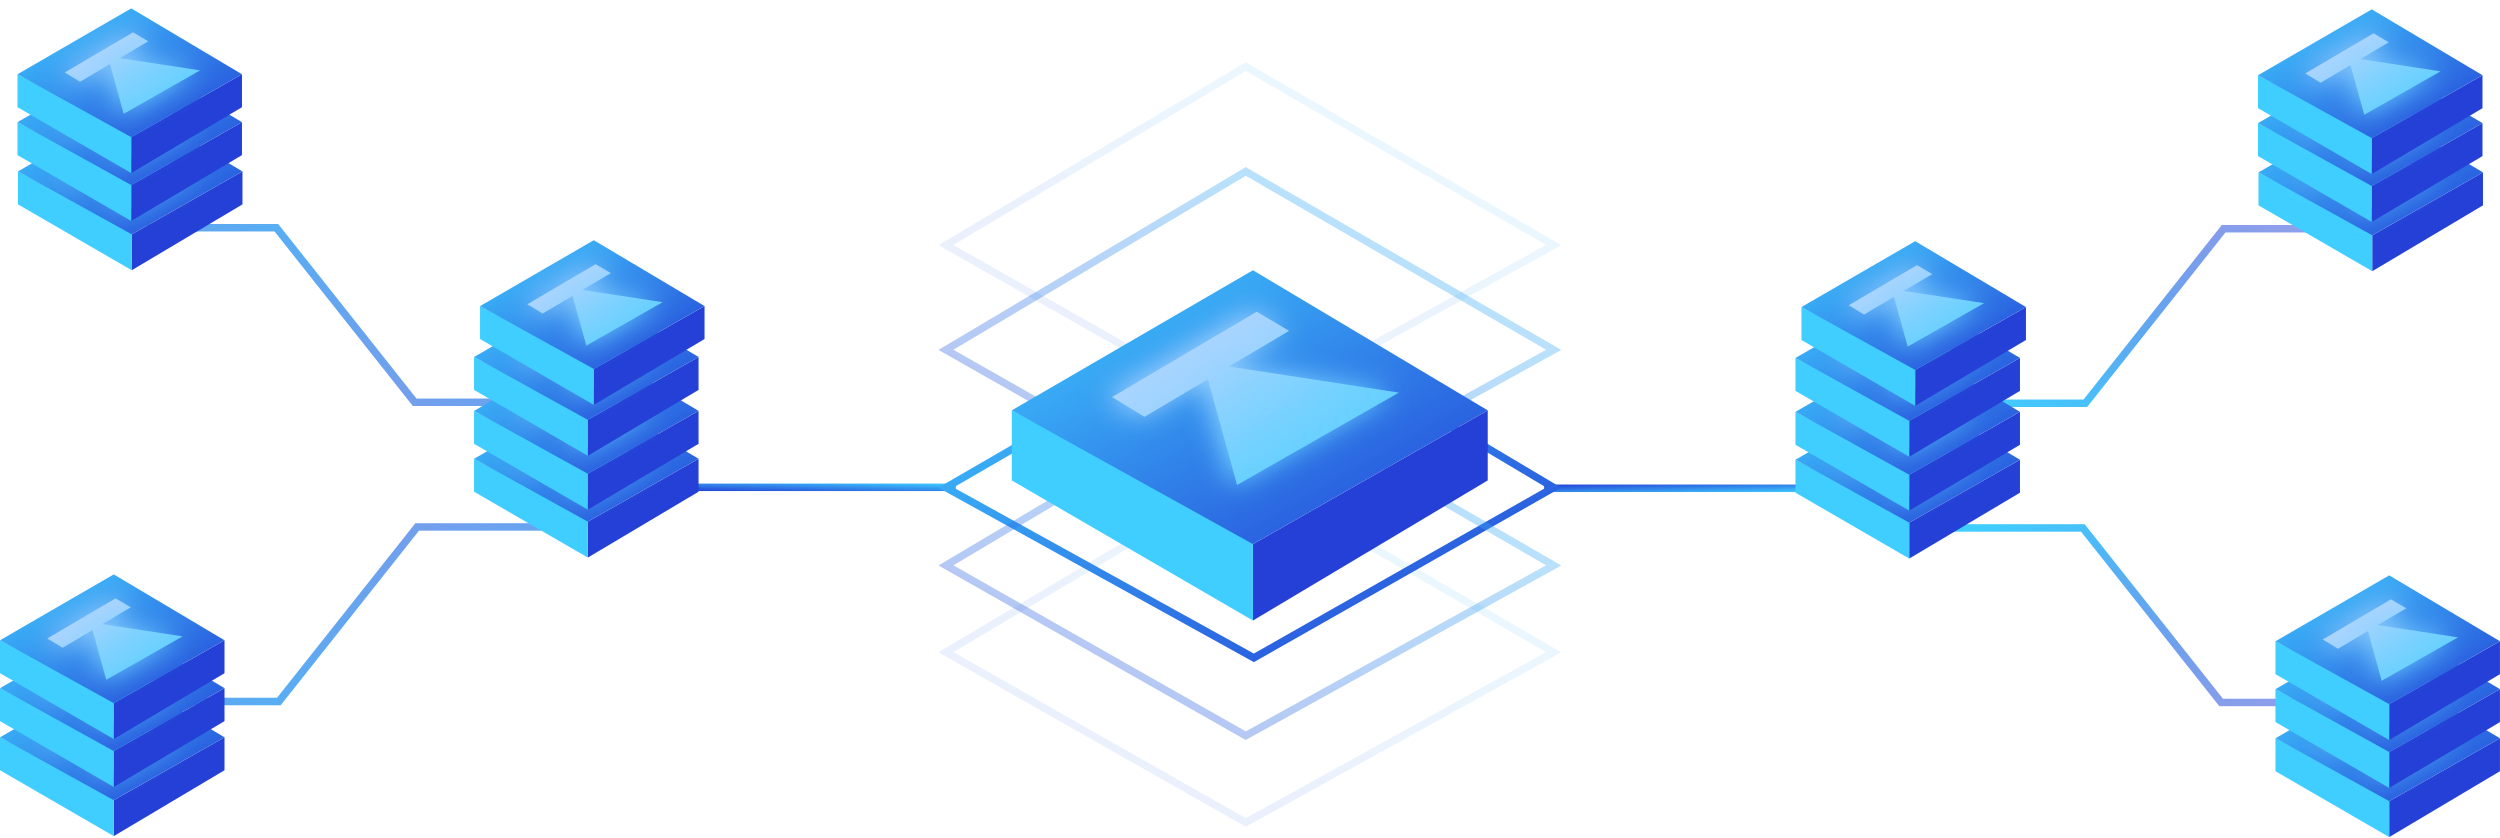
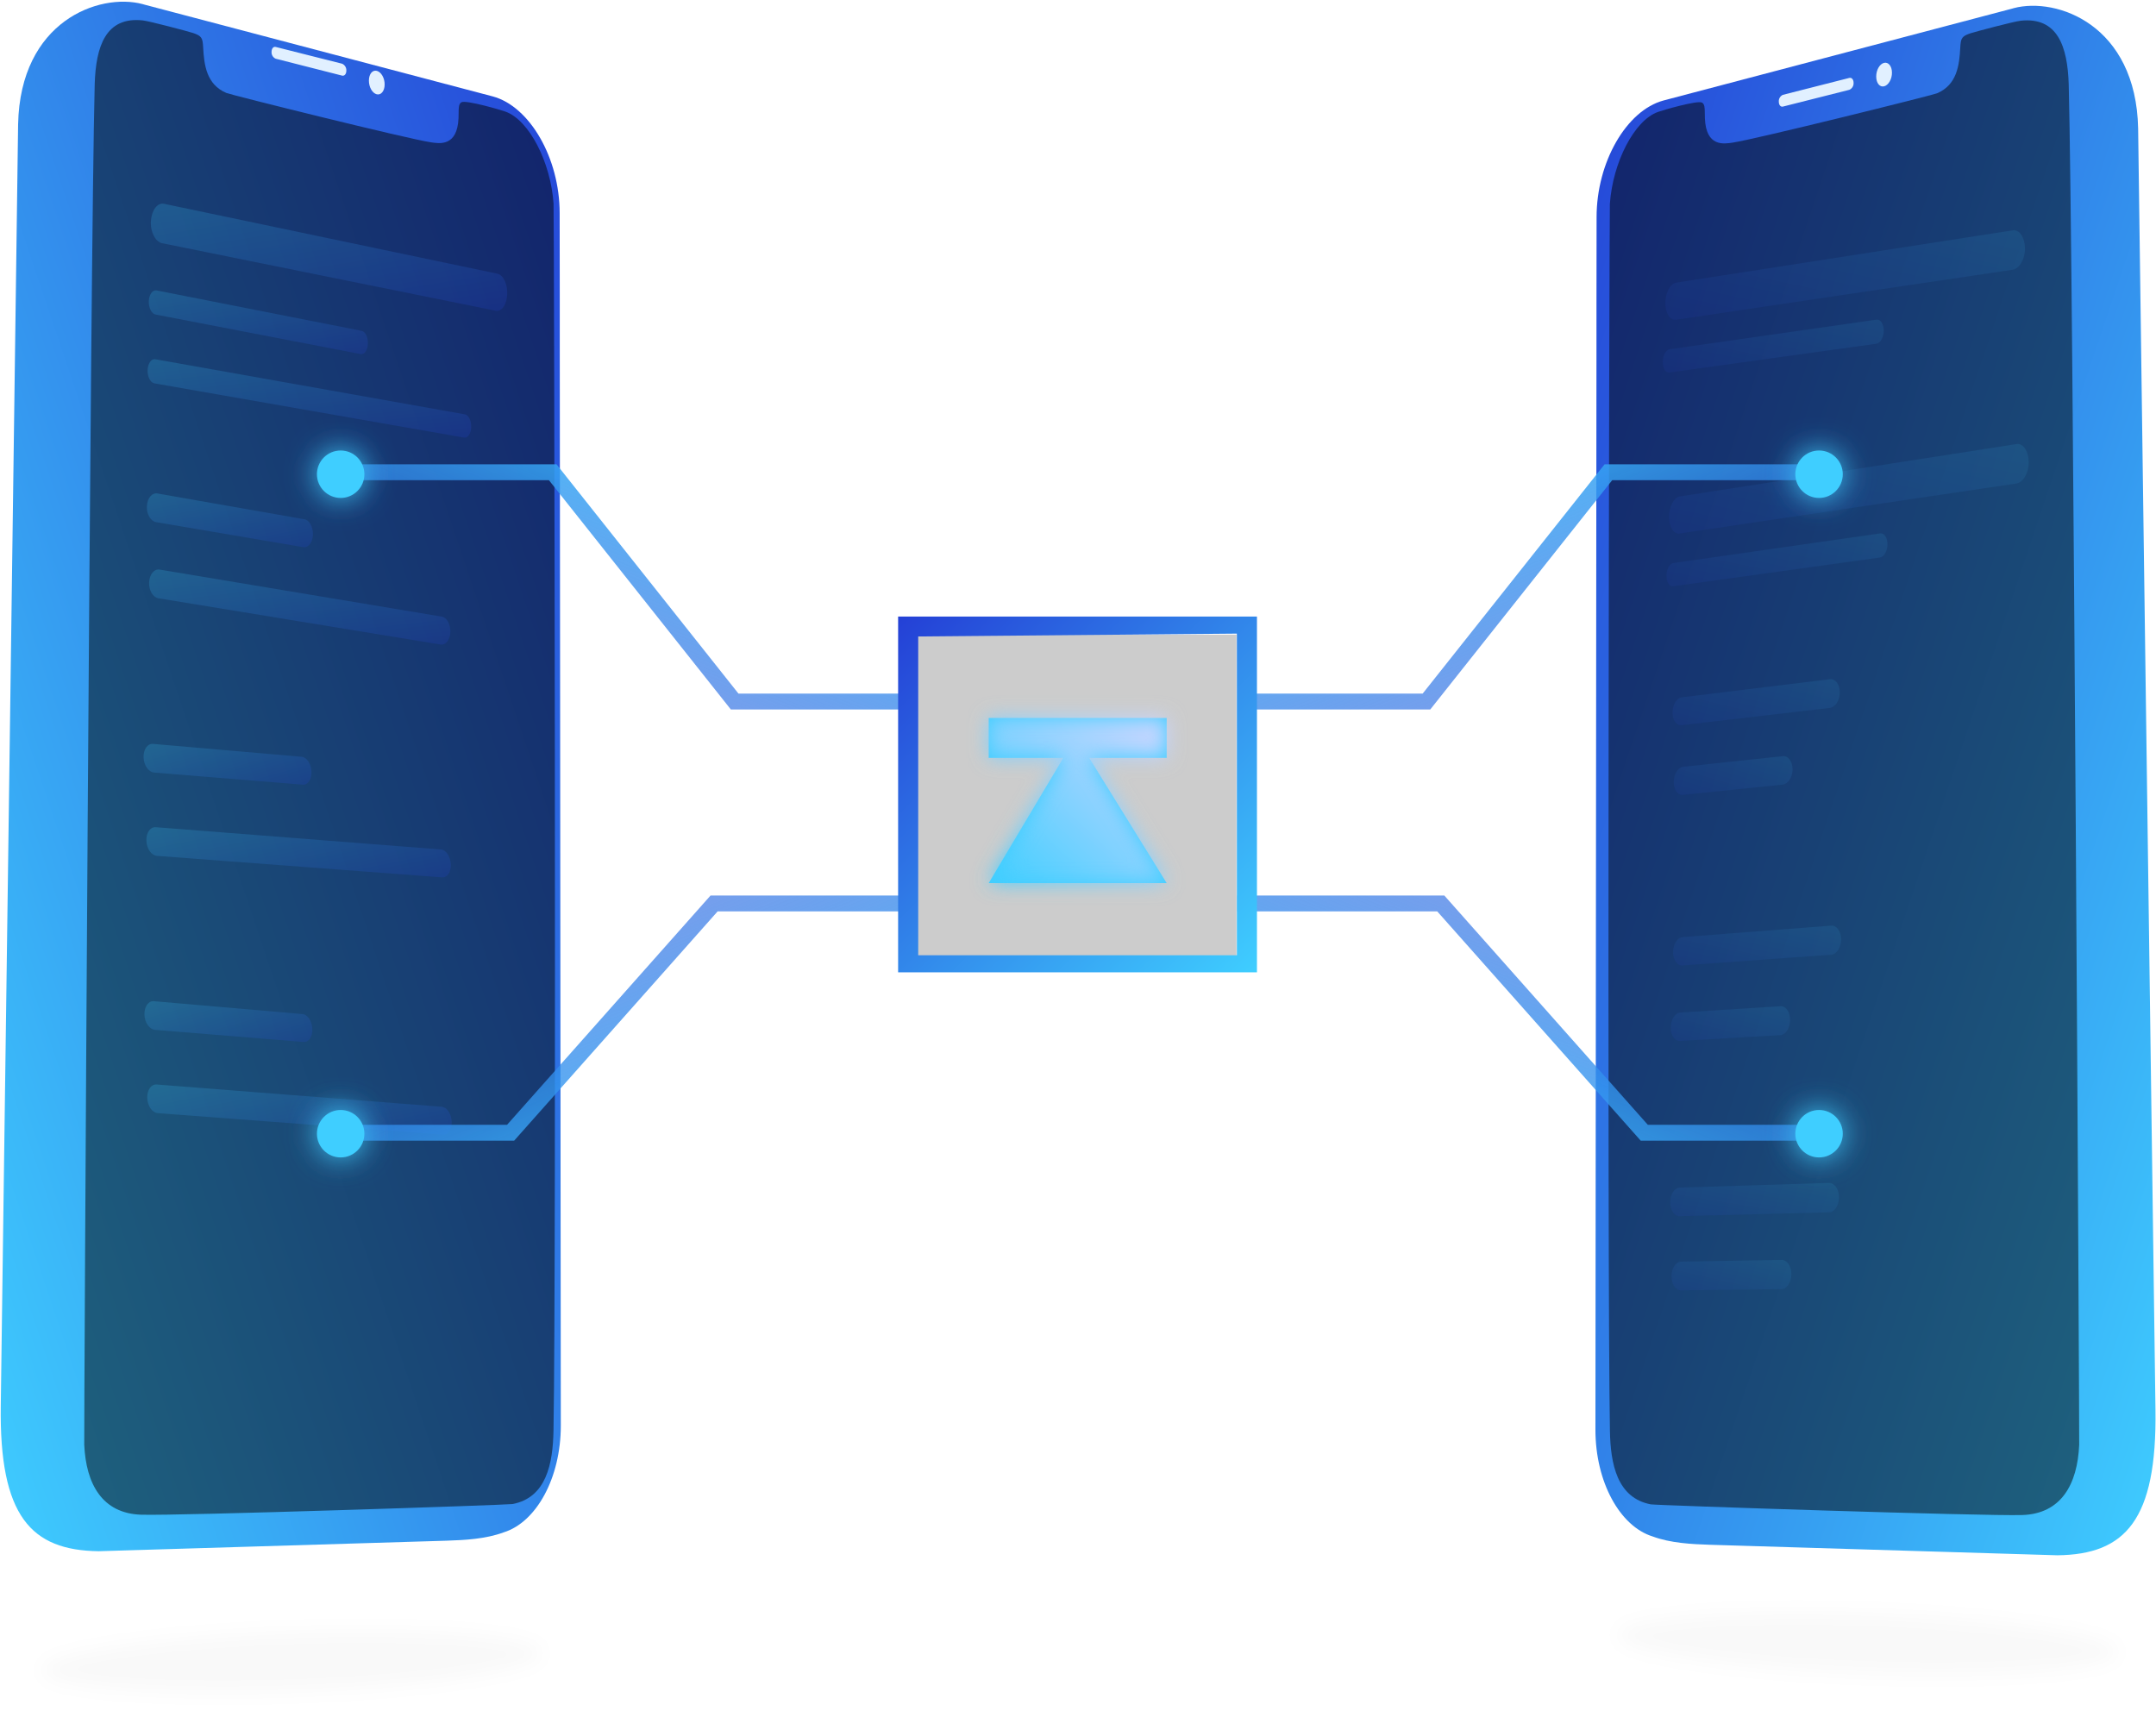
- <svg xmlns="http://www.w3.org/2000/svg" width="1102" height="369">
+ <svg xmlns="http://www.w3.org/2000/svg" xmlns:xlink="http://www.w3.org/1999/xlink" width="595px" height="472px" viewBox="0 0 595 472" version="1.1">
  <defs>
-     <linearGradient x1="0%" y1="100%" y2="0%" id="a">
+     <ellipse id="path-1" cx="518.527" cy="452.596" rx="69.283" ry="8.183" />
+     <filter x="-6.1%" y="-39.7%" width="112.3%" height="203.9%" filterUnits="objectBoundingBox" id="filter-2">
+       <feOffset dx="0" dy="2" in="SourceAlpha" result="shadowOffsetOuter1" />
+       <feGaussianBlur stdDeviation="2.5" in="shadowOffsetOuter1" result="shadowBlurOuter1" />
+       <feColorMatrix values="0 0 0 0 0   0 0 0 0 0   0 0 0 0 0  0 0 0 0.5 0" type="matrix" in="shadowBlurOuter1" />
+     </filter>
+     <ellipse id="path-3" cx="83.527" cy="457.596" rx="69.283" ry="8.183" />
+     <filter x="-6.1%" y="-39.7%" width="112.3%" height="203.9%" filterUnits="objectBoundingBox" id="filter-4">
+       <feOffset dx="0" dy="2" in="SourceAlpha" result="shadowOffsetOuter1" />
+       <feGaussianBlur stdDeviation="2.5" in="shadowOffsetOuter1" result="shadowBlurOuter1" />
+       <feColorMatrix values="0 0 0 0 0   0 0 0 0 0   0 0 0 0 0  0 0 0 0.5 0" type="matrix" in="shadowBlurOuter1" />
+     </filter>
+     <linearGradient x1="0%" y1="1.72254642e-14%" x2="100%" y2="100%" id="linearGradient-5">
      <stop stop-color="#2440D6" offset="0%" />
      <stop stop-color="#3FCEFF" offset="100%" />
    </linearGradient>
-     <linearGradient x1="0%" y1="100%" y2="0%" id="b">
-       <stop stop-color="#2440D6" stop-opacity=".5" offset="0%" />
+     <linearGradient x1="1.11022302e-14%" y1="100%" x2="100%" y2="3.74939946e-31%" id="linearGradient-6">
+       <stop stop-color="#2440D6" offset="0%" />
      <stop stop-color="#3FCEFF" offset="100%" />
    </linearGradient>
-     <linearGradient x1="0%" y1="100%" y2="0%" id="c">
+     <linearGradient x1="1.11022302e-14%" y1="100%" x2="100%" y2="3.74939946e-31%" id="linearGradient-7">
+       <stop stop-color="#2440D6" stop-opacity="0.5" offset="0%" />
+       <stop stop-color="#3FCEFF" offset="100%" />
+     </linearGradient>
+     <filter x="-93.2%" y="-93.2%" width="286.3%" height="286.4%" filterUnits="objectBoundingBox" id="filter-8">
+       <feGaussianBlur stdDeviation="4.066" in="SourceGraphic" />
+     </filter>
+     <filter x="-93.2%" y="-93.2%" width="286.3%" height="286.4%" filterUnits="objectBoundingBox" id="filter-9">
+       <feGaussianBlur stdDeviation="4.066" in="SourceGraphic" />
+     </filter>
+     <filter x="-93.2%" y="-93.2%" width="286.3%" height="286.4%" filterUnits="objectBoundingBox" id="filter-10">
+       <feGaussianBlur stdDeviation="4.066" in="SourceGraphic" />
+     </filter>
+     <filter x="-93.2%" y="-93.2%" width="286.3%" height="286.4%" filterUnits="objectBoundingBox" id="filter-11">
+       <feGaussianBlur stdDeviation="4.066" in="SourceGraphic" />
+     </filter>
+     <linearGradient x1="2.22044605e-14%" y1="100%" x2="100%" y2="1.05475548e-30%" id="linearGradient-12">
      <stop stop-color="#3FCEFF" offset="0%" />
      <stop stop-color="#CFD6FF" offset="100%" />
    </linearGradient>
-     <filter x="-30.8%" y="-51.1%" width="161.5%" height="202.2%" filterUnits="objectBoundingBox" id="d">
-       <feGaussianBlur stdDeviation="6.114" in="SourceGraphic" />
-     </filter>
-     <filter x="-30.8%" y="-51.1%" width="161.5%" height="202.2%" filterUnits="objectBoundingBox" id="e">
-       <feGaussianBlur stdDeviation="6.114" in="SourceGraphic" />
-     </filter>
-     <filter x="-30.8%" y="-51.1%" width="161.5%" height="202.2%" filterUnits="objectBoundingBox" id="f">
-       <feGaussianBlur stdDeviation="6.114" in="SourceGraphic" />
-     </filter>
-     <filter x="-30.8%" y="-51.1%" width="161.5%" height="202.2%" filterUnits="objectBoundingBox" id="g">
-       <feGaussianBlur stdDeviation="6.114" in="SourceGraphic" />
-     </filter>
-     <filter x="-30.8%" y="-51.1%" width="161.5%" height="202.2%" filterUnits="objectBoundingBox" id="h">
-       <feGaussianBlur stdDeviation="6.114" in="SourceGraphic" />
-     </filter>
-     <filter x="-30.8%" y="-51.1%" width="161.5%" height="202.2%" filterUnits="objectBoundingBox" id="i">
-       <feGaussianBlur stdDeviation="6.114" in="SourceGraphic" />
-     </filter>
-     <filter x="-30.8%" y="-51.1%" width="161.5%" height="202.2%" filterUnits="objectBoundingBox" id="j">
-       <feGaussianBlur stdDeviation="6.114" in="SourceGraphic" />
-     </filter>
-     <filter x="-30.8%" y="-51.1%" width="161.5%" height="202.2%" filterUnits="objectBoundingBox" id="k">
-       <feGaussianBlur stdDeviation="6.114" in="SourceGraphic" />
-     </filter>
-     <filter x="-30.8%" y="-51.1%" width="161.5%" height="202.2%" filterUnits="objectBoundingBox" id="l">
-       <feGaussianBlur stdDeviation="6.114" in="SourceGraphic" />
-     </filter>
-     <filter x="-30.8%" y="-51.1%" width="161.5%" height="202.2%" filterUnits="objectBoundingBox" id="m">
-       <feGaussianBlur stdDeviation="6.114" in="SourceGraphic" />
-     </filter>
-     <linearGradient x1="100%" y1="100%" x2="0%" y2="0%" id="n">
-       <stop stop-color="#3FCEFF" offset="0%" />
-       <stop stop-color="#2440D6" offset="100%" />
-     </linearGradient>
-     <linearGradient x1="92.593%" y1="100%" x2="5.891%" y2="0%" id="o">
-       <stop stop-color="#3FCEFF" offset="0%" />
-       <stop stop-color="#2440D6" stop-opacity=".5" offset="100%" />
-     </linearGradient>
-     <filter x="-30.8%" y="-51.1%" width="161.5%" height="202.2%" filterUnits="objectBoundingBox" id="p">
-       <feGaussianBlur stdDeviation="6.114" in="SourceGraphic" />
-     </filter>
-     <filter x="-30.8%" y="-51.1%" width="161.5%" height="202.2%" filterUnits="objectBoundingBox" id="q">
-       <feGaussianBlur stdDeviation="6.114" in="SourceGraphic" />
-     </filter>
-     <filter x="-30.8%" y="-51.1%" width="161.5%" height="202.2%" filterUnits="objectBoundingBox" id="r">
-       <feGaussianBlur stdDeviation="6.114" in="SourceGraphic" />
-     </filter>
-     <filter x="-30.8%" y="-51.1%" width="161.5%" height="202.2%" filterUnits="objectBoundingBox" id="s">
-       <feGaussianBlur stdDeviation="6.114" in="SourceGraphic" />
-     </filter>
-     <filter x="-30.8%" y="-51.1%" width="161.5%" height="202.2%" filterUnits="objectBoundingBox" id="t">
-       <feGaussianBlur stdDeviation="6.114" in="SourceGraphic" />
-     </filter>
-     <filter x="-30.8%" y="-51.1%" width="161.5%" height="202.2%" filterUnits="objectBoundingBox" id="u">
-       <feGaussianBlur stdDeviation="6.114" in="SourceGraphic" />
-     </filter>
-     <filter x="-30.8%" y="-51.1%" width="161.5%" height="202.2%" filterUnits="objectBoundingBox" id="v">
-       <feGaussianBlur stdDeviation="6.114" in="SourceGraphic" />
-     </filter>
-     <filter x="-30.8%" y="-51.1%" width="161.5%" height="202.2%" filterUnits="objectBoundingBox" id="w">
-       <feGaussianBlur stdDeviation="6.114" in="SourceGraphic" />
-     </filter>
-     <filter x="-30.8%" y="-51.1%" width="161.5%" height="202.2%" filterUnits="objectBoundingBox" id="x">
-       <feGaussianBlur stdDeviation="6.114" in="SourceGraphic" />
-     </filter>
-     <filter x="-30.8%" y="-51.1%" width="161.5%" height="202.2%" filterUnits="objectBoundingBox" id="y">
-       <feGaussianBlur stdDeviation="6.114" in="SourceGraphic" />
-     </filter>
-     <filter x="-14.5%" y="-24%" width="129%" height="148%" filterUnits="objectBoundingBox" id="z">
-       <feGaussianBlur stdDeviation="6.114" in="SourceGraphic" />
+     <filter x="-15.9%" y="-17.1%" width="131.7%" height="134.2%" filterUnits="objectBoundingBox" id="filter-13">
+       <feGaussianBlur stdDeviation="2.596" in="SourceGraphic" />
    </filter>
  </defs>
-   <g fill="none" fill-rule="evenodd">
-     <path fill="url(#a)" fill-rule="nonzero" d="M300.856 212.785v-3.3H422.34v3.3z" transform="translate(-1 3.67)" />
-     <path stroke="url(#b)" stroke-width="3.3" transform="matrix(1 0 0 -1 -1 537.832)" d="M245.848 305.55H184.89l-60.968-76.937H66.988" />
-     <path stroke="url(#b)" stroke-width="3.3" d="M244.748 173.658h-60.957L122.82 96.72H65.889" transform="translate(-1 3.67)" />
-     <path fill="#2440D6" d="M106.88 90.087V75.57l-48.821 27.715v15.837z" />
-     <path fill="#3FCEFF" d="M7.918 75.57v14.517l50.14 29.035v-17.157z" />
-     <path fill="url(#a)" d="M0 29.035L48.821 0l50.141 29.035-50.14 27.715z" transform="matrix(-1 0 0 1 106.88 46.535)" />
-     <path fill="url(#c)" d="M71.385 32.334L58.19 24.548l-6.07 21.908-33.647-19.137 35.363-5.41L41.3 14.516l6.73-3.959 30.084 17.685z" transform="matrix(-1 0 0 1 106.88 46.535)" />
-     <path fill="url(#c)" filter="url(#d)" d="M72.704 32.334L59.51 24.548l-6.07 21.908-33.647-19.137 35.363-5.41-12.535-7.392 6.73-3.959 30.084 17.685z" transform="matrix(-1 0 0 1 106.88 46.535)" />
-     <g>
-       <path fill="#2440D6" d="M307.924 216.746V202.23l-48.821 27.715v15.837z" />
-       <path fill="#3FCEFF" d="M208.962 202.229v14.517l50.14 29.035v-17.157z" />
-       <path fill="url(#a)" d="M0 29.035L48.821 0l50.141 29.035-50.14 27.715z" transform="matrix(-1 0 0 1 307.924 173.194)" />
-       <path fill="url(#c)" d="M71.385 32.334L58.19 24.548l-6.07 21.908-33.647-19.137 35.363-5.41L41.3 14.516l6.73-3.959 30.084 17.685z" transform="matrix(-1 0 0 1 307.924 173.194)" />
-       <path fill="url(#c)" filter="url(#e)" d="M72.704 32.334L59.51 24.548l-6.07 21.908-33.647-19.137 35.363-5.41-12.535-7.392 6.73-3.959 30.084 17.685z" transform="matrix(-1 0 0 1 307.924 173.194)" />
-       <g>
-         <path fill="#2440D6" d="M307.924 195.63v-14.517l-48.821 27.715v15.837z" />
-         <path fill="#3FCEFF" d="M208.962 181.113v14.517l50.14 29.035v-17.157z" />
-         <path fill="url(#a)" d="M0 29.035L48.821 0l50.141 29.035-50.14 27.715z" transform="matrix(-1 0 0 1 307.924 152.078)" />
-         <path fill="url(#c)" d="M71.385 32.334L58.19 24.548l-6.07 21.908-33.647-19.137 35.363-5.41L41.3 14.516l6.73-3.959 30.084 17.685z" transform="matrix(-1 0 0 1 307.924 152.078)" />
-         <path fill="url(#c)" filter="url(#f)" d="M72.704 32.334L59.51 24.548l-6.07 21.908-33.647-19.137 35.363-5.41-12.535-7.392 6.73-3.959 30.084 17.685z" transform="matrix(-1 0 0 1 307.924 152.078)" />
-       </g>
-       <g>
-         <path fill="#2440D6" d="M307.924 171.874v-14.517l-48.821 27.715v15.837z" />
-         <path fill="#3FCEFF" d="M208.962 157.357v14.517l50.14 29.035v-17.157z" />
-         <path fill="url(#a)" d="M0 29.035L48.821 0l50.141 29.035-50.14 27.715z" transform="matrix(-1 0 0 1 307.924 128.322)" />
-         <path fill="url(#c)" d="M71.385 32.334L58.19 24.548l-6.07 21.908-33.647-19.137 35.363-5.41L41.3 14.516l6.73-3.959 30.084 17.685z" transform="matrix(-1 0 0 1 307.924 128.322)" />
-         <path fill="url(#c)" filter="url(#g)" d="M72.704 32.334L59.51 24.548l-6.07 21.908-33.647-19.137 35.363-5.41-12.535-7.392 6.73-3.959 30.084 17.685z" transform="matrix(-1 0 0 1 307.924 128.322)" />
-       </g>
-       <g>
-         <path fill="#2440D6" d="M310.563 149.438v-14.517l-48.821 27.715v15.837z" />
-         <path fill="#3FCEFF" d="M211.6 134.92v14.518l50.142 29.035v-17.157z" />
-         <path fill="url(#a)" d="M0 29.035L48.821 0l50.141 29.035-50.14 27.715z" transform="matrix(-1 0 0 1 310.563 105.886)" />
-         <path fill="url(#c)" d="M71.385 32.334L58.19 24.548l-6.07 21.908-33.647-19.137 35.363-5.41L41.3 14.516l6.73-3.959 30.084 17.685z" transform="matrix(-1 0 0 1 310.563 105.886)" />
-         <path fill="url(#c)" filter="url(#h)" d="M72.704 32.334L59.51 24.548l-6.07 21.908-33.647-19.137 35.363-5.41-12.535-7.392 6.73-3.959 30.084 17.685z" transform="matrix(-1 0 0 1 310.563 105.886)" />
-       </g>
-     </g>
-     <g>
-       <path fill="#2440D6" d="M106.661 68.368V53.851L57.84 81.566v15.837z" />
-       <path fill="#3FCEFF" d="M7.699 53.85v14.518l50.14 29.035V80.246z" />
-       <path fill="url(#a)" d="M0 29.035L48.821 0l50.141 29.035-50.14 27.715z" transform="matrix(-1 0 0 1 106.661 24.816)" />
-       <path fill="url(#c)" d="M71.385 32.334L58.19 24.548l-6.07 21.908-33.647-19.137 35.363-5.41L41.3 14.516l6.73-3.959 30.084 17.685z" transform="matrix(-1 0 0 1 106.661 24.816)" />
-       <path fill="url(#c)" filter="url(#i)" d="M72.704 32.334L59.51 24.548l-6.07 21.908-33.647-19.137 35.363-5.41-12.535-7.392 6.73-3.959 30.084 17.685z" transform="matrix(-1 0 0 1 106.661 24.816)" />
-       <g>
-         <path fill="#2440D6" d="M106.661 47.252V32.735L57.84 60.45v15.837z" />
-         <path fill="#3FCEFF" d="M7.699 32.735v14.517l50.14 29.035V59.13z" />
-         <path fill="url(#a)" d="M0 29.035L48.821 0l50.141 29.035-50.14 27.715z" transform="matrix(-1 0 0 1 106.661 3.7)" />
-         <path fill="url(#c)" d="M71.385 32.334L58.19 24.548l-6.07 21.908-33.647-19.137 35.363-5.41L41.3 14.516l6.73-3.959 30.084 17.685z" transform="matrix(-1 0 0 1 106.661 3.7)" />
-         <path fill="url(#c)" filter="url(#j)" d="M72.704 32.334L59.51 24.548l-6.07 21.908-33.647-19.137 35.363-5.41-12.535-7.392 6.73-3.959 30.084 17.685z" transform="matrix(-1 0 0 1 106.661 3.7)" />
-       </g>
-     </g>
-     <g>
-       <path fill="#2440D6" d="M98.962 339.522v-14.517L50.141 352.72v15.837z" />
-       <path fill="#3FCEFF" d="M0 325.005v14.517l50.14 29.035V351.4z" />
-       <path fill="url(#a)" d="M0 29.035L48.821 0l50.141 29.035-50.14 27.715z" transform="matrix(-1 0 0 1 98.962 295.97)" />
-       <path fill="url(#c)" d="M71.385 32.334L58.19 24.548l-6.07 21.908-33.647-19.137 35.363-5.41L41.3 14.516l6.73-3.959 30.084 17.685z" transform="matrix(-1 0 0 1 98.962 295.97)" />
-       <path fill="url(#c)" filter="url(#k)" d="M72.704 32.334L59.51 24.548l-6.07 21.908-33.647-19.137 35.363-5.41-12.535-7.392 6.73-3.959 30.084 17.685z" transform="matrix(-1 0 0 1 98.962 295.97)" />
-       <g>
-         <path fill="#2440D6" d="M98.962 317.863v-14.517L50.141 331.06v15.837z" />
-         <path fill="#3FCEFF" d="M0 303.346v14.517l50.14 29.035v-17.157z" />
-         <path fill="url(#a)" d="M0 29.035L48.821 0l50.141 29.035-50.14 27.715z" transform="matrix(-1 0 0 1 98.962 274.311)" />
-         <path fill="url(#c)" d="M71.385 32.334L58.19 24.548l-6.07 21.908-33.647-19.137 35.363-5.41L41.3 14.516l6.73-3.959 30.084 17.685z" transform="matrix(-1 0 0 1 98.962 274.311)" />
-         <path fill="url(#c)" filter="url(#l)" d="M72.704 32.334L59.51 24.548l-6.07 21.908-33.647-19.137 35.363-5.41-12.535-7.392 6.73-3.959 30.084 17.685z" transform="matrix(-1 0 0 1 98.962 274.311)" />
-       </g>
-       <g>
-         <path fill="#2440D6" d="M98.962 296.747V282.23l-48.821 27.715v15.837z" />
-         <path fill="#3FCEFF" d="M0 282.23v14.517l50.14 29.035v-17.157z" />
-         <path fill="url(#a)" d="M0 29.035L48.821 0l50.141 29.035-50.14 27.715z" transform="matrix(-1 0 0 1 98.962 253.195)" />
-         <path fill="url(#c)" d="M71.385 32.334L58.19 24.548l-6.07 21.908-33.647-19.137 35.363-5.41L41.3 14.516l6.73-3.959 30.084 17.685z" transform="matrix(-1 0 0 1 98.962 253.195)" />
-         <path fill="url(#c)" filter="url(#m)" d="M72.704 32.334L59.51 24.548l-6.07 21.908-33.647-19.137 35.363-5.41-12.535-7.392 6.73-3.959 30.084 17.685z" transform="matrix(-1 0 0 1 98.962 253.195)" />
-       </g>
-     </g>
-     <g>
-       <path fill="url(#n)" fill-rule="nonzero" transform="translate(379.804 4.1)" d="M300.856 212.785v-3.3H422.34v3.3z" />
-       <path stroke="url(#o)" stroke-width="3.3" transform="rotate(180 551.5 269.131)" d="M245.848 305.55H184.89l-60.968-76.937H66.988" />
-       <path stroke="url(#o)" stroke-width="3.3" d="M244.748 173.658h-60.957L122.82 96.72H65.889" transform="matrix(-1 0 0 1 1103 4.1)" />
-       <path fill="#2440D6" d="M890.399 217.176V202.66l-48.821 27.715v15.837z" />
-       <path fill="#3FCEFF" d="M791.437 202.659v14.517l50.14 29.035v-17.157z" />
-       <path fill="url(#a)" d="M0 29.035L48.821 0l50.141 29.035-50.14 27.715z" transform="matrix(-1 0 0 1 890.399 173.624)" />
-       <path fill="url(#c)" d="M71.385 32.334L58.19 24.548l-6.07 21.908-33.647-19.137 35.363-5.41L41.3 14.516l6.73-3.959 30.084 17.685z" transform="matrix(-1 0 0 1 890.399 173.624)" />
-       <path fill="url(#c)" filter="url(#p)" d="M72.704 32.334L59.51 24.548l-6.07 21.908-33.647-19.137 35.363-5.41-12.535-7.392 6.73-3.959 30.084 17.685z" transform="matrix(-1 0 0 1 890.399 173.624)" />
-       <g>
-         <path fill="#2440D6" d="M890.399 196.06v-14.517l-48.821 27.715v15.837z" />
-         <path fill="#3FCEFF" d="M791.437 181.543v14.517l50.14 29.035v-17.157z" />
-         <path fill="url(#a)" d="M0 29.035L48.821 0l50.141 29.035-50.14 27.715z" transform="matrix(-1 0 0 1 890.399 152.508)" />
-         <path fill="url(#c)" d="M71.385 32.334L58.19 24.548l-6.07 21.908-33.647-19.137 35.363-5.41L41.3 14.516l6.73-3.959 30.084 17.685z" transform="matrix(-1 0 0 1 890.399 152.508)" />
-         <path fill="url(#c)" filter="url(#q)" d="M72.704 32.334L59.51 24.548l-6.07 21.908-33.647-19.137 35.363-5.41-12.535-7.392 6.73-3.959 30.084 17.685z" transform="matrix(-1 0 0 1 890.399 152.508)" />
-       </g>
-       <g>
-         <path fill="#2440D6" d="M890.399 172.304v-14.517l-48.821 27.715v15.837z" />
-         <path fill="#3FCEFF" d="M791.437 157.787v14.517l50.14 29.035v-17.157z" />
-         <path fill="url(#a)" d="M0 29.035L48.821 0l50.141 29.035-50.14 27.715z" transform="matrix(-1 0 0 1 890.399 128.752)" />
-         <path fill="url(#c)" d="M71.385 32.334L58.19 24.548l-6.07 21.908-33.647-19.137 35.363-5.41L41.3 14.516l6.73-3.959 30.084 17.685z" transform="matrix(-1 0 0 1 890.399 128.752)" />
-         <path fill="url(#c)" filter="url(#r)" d="M72.704 32.334L59.51 24.548l-6.07 21.908-33.647-19.137 35.363-5.41-12.535-7.392 6.73-3.959 30.084 17.685z" transform="matrix(-1 0 0 1 890.399 128.752)" />
-       </g>
-       <g>
-         <path fill="#2440D6" d="M893.038 149.868v-14.517l-48.821 27.715v15.837z" />
-         <path fill="#3FCEFF" d="M794.076 135.35v14.518l50.14 29.035v-17.157z" />
-         <path fill="url(#a)" d="M0 29.035L48.821 0l50.141 29.035-50.14 27.715z" transform="matrix(-1 0 0 1 893.038 106.316)" />
-         <path fill="url(#c)" d="M71.385 32.334L58.19 24.548l-6.07 21.908-33.647-19.137 35.363-5.41L41.3 14.516l6.73-3.959 30.084 17.685z" transform="matrix(-1 0 0 1 893.038 106.316)" />
-         <path fill="url(#c)" filter="url(#s)" d="M72.704 32.334L59.51 24.548l-6.07 21.908-33.647-19.137 35.363-5.41-12.535-7.392 6.73-3.959 30.084 17.685z" transform="matrix(-1 0 0 1 893.038 106.316)" />
-       </g>
-       <g>
-         <path fill="#2440D6" d="M1094.5 90.517V76l-48.821 27.715v15.837z" />
-         <path fill="#3FCEFF" d="M995.538 76v14.517l50.14 29.035v-17.157z" />
-         <path fill="url(#a)" d="M0 29.035L48.821 0l50.141 29.035-50.14 27.715z" transform="matrix(-1 0 0 1 1094.5 46.965)" />
-         <path fill="url(#c)" d="M71.385 32.334L58.19 24.548l-6.07 21.908-33.647-19.137 35.363-5.41L41.3 14.516l6.73-3.959 30.084 17.685z" transform="matrix(-1 0 0 1 1094.5 46.965)" />
-         <path fill="url(#c)" filter="url(#t)" d="M72.704 32.334L59.51 24.548l-6.07 21.908-33.647-19.137 35.363-5.41-12.535-7.392 6.73-3.959 30.084 17.685z" transform="matrix(-1 0 0 1 1094.5 46.965)" />
-         <g>
-           <path fill="#2440D6" d="M1094.282 68.798V54.281l-48.821 27.715v15.837z" />
-           <path fill="#3FCEFF" d="M995.32 54.28v14.518l50.14 29.035V80.676z" />
-           <path fill="url(#a)" d="M0 29.035L48.821 0l50.141 29.035-50.14 27.715z" transform="matrix(-1 0 0 1 1094.282 25.246)" />
-           <path fill="url(#c)" d="M71.385 32.334L58.19 24.548l-6.07 21.908-33.647-19.137 35.363-5.41L41.3 14.516l6.73-3.959 30.084 17.685z" transform="matrix(-1 0 0 1 1094.282 25.246)" />
-           <path fill="url(#c)" filter="url(#u)" d="M72.704 32.334L59.51 24.548l-6.07 21.908-33.647-19.137 35.363-5.41-12.535-7.392 6.73-3.959 30.084 17.685z" transform="matrix(-1 0 0 1 1094.282 25.246)" />
+   <g id="TODA" stroke="none" stroke-width="1" fill="none" fill-rule="evenodd">
+     <g id="Case-Study---Toda" transform="translate(-423, -4937)">
+       <g id="Illustration" transform="translate(420, 4936)">
+         <g id="shadown" opacity="0.05" transform="translate(518.5266, 452.5957) rotate(2) translate(-518.5266, -452.5957) " fill="black" fill-opacity="1">
+           <use filter="url(#filter-2)" xlink:href="#path-1" />
        </g>
-         <g>
-           <path fill="#2440D6" d="M1094.282 47.682V33.165l-48.821 27.715v15.837z" />
-           <path fill="#3FCEFF" d="M995.32 33.165v14.517l50.14 29.035V59.56z" />
-           <path fill="url(#a)" d="M0 29.035L48.821 0l50.141 29.035-50.14 27.715z" transform="matrix(-1 0 0 1 1094.282 4.13)" />
-           <path fill="url(#c)" d="M71.385 32.334L58.19 24.548l-6.07 21.908-33.647-19.137 35.363-5.41L41.3 14.516l6.73-3.959 30.084 17.685z" transform="matrix(-1 0 0 1 1094.282 4.13)" />
-           <path fill="url(#c)" filter="url(#v)" d="M72.704 32.334L59.51 24.548l-6.07 21.908-33.647-19.137 35.363-5.41-12.535-7.392 6.73-3.959 30.084 17.685z" transform="matrix(-1 0 0 1 1094.282 4.13)" />
+         <g id="shadown" opacity="0.05" transform="translate(83.52661, 457.5957) scale(-1, 1) rotate(2) translate(-83.52661, -457.5957) " fill="black" fill-opacity="1">
+           <use filter="url(#filter-4)" xlink:href="#path-3" />
        </g>
-       </g>
-       <g>
-         <path fill="#2440D6" d="M1101.98 339.952v-14.517l-48.821 27.715v15.837z" />
-         <path fill="#3FCEFF" d="M1003.018 325.435v14.517l50.14 29.035V351.83z" />
-         <path fill="url(#a)" d="M0 29.035L48.821 0l50.141 29.035-50.14 27.715z" transform="matrix(-1 0 0 1 1101.98 296.4)" />
-         <path fill="url(#c)" d="M71.385 32.334L58.19 24.548l-6.07 21.908-33.647-19.137 35.363-5.41L41.3 14.516l6.73-3.959 30.084 17.685z" transform="matrix(-1 0 0 1 1101.98 296.4)" />
-         <path fill="url(#c)" filter="url(#w)" d="M72.704 32.334L59.51 24.548l-6.07 21.908-33.647-19.137 35.363-5.41-12.535-7.392 6.73-3.959 30.084 17.685z" transform="matrix(-1 0 0 1 1101.98 296.4)" />
-         <g>
-           <path fill="#2440D6" d="M1101.98 318.293v-14.517l-48.821 27.715v15.837z" />
-           <path fill="#3FCEFF" d="M1003.018 303.776v14.517l50.14 29.035v-17.157z" />
-           <path fill="url(#a)" d="M0 29.035L48.821 0l50.141 29.035-50.14 27.715z" transform="matrix(-1 0 0 1 1101.98 274.741)" />
-           <path fill="url(#c)" d="M71.385 32.334L58.19 24.548l-6.07 21.908-33.647-19.137 35.363-5.41L41.3 14.516l6.73-3.959 30.084 17.685z" transform="matrix(-1 0 0 1 1101.98 274.741)" />
-           <path fill="url(#c)" filter="url(#x)" d="M72.704 32.334L59.51 24.548l-6.07 21.908-33.647-19.137 35.363-5.41-12.535-7.392 6.73-3.959 30.084 17.685z" transform="matrix(-1 0 0 1 1101.98 274.741)" />
+         <g id="mobile-1" transform="translate(518.6932, 217.4151) rotate(-1) translate(-518.6932, -217.4151) translate(440.1932, 3.415134)" fill-rule="nonzero">
+           <path d="M122.272,0.564 L121.861,0.68 L25.196,24.356 C14.909,26.928 6.436,41.074 6.166,56.198 L5.729,79.527 L5.472,94.098 L0.007,390.785 C-0.25,405.24 6.295,417.586 15.27,420.531 C20.168,422.46 26.07,422.859 30.995,423.103 L126.888,427.682 C145.609,427.785 154.532,418.487 154.635,387.995 L156.024,34.336 C155.934,5.811 134.281,-2.381 122.272,0.564 Z" id="Shape" fill="url(#linearGradient-5)" />
+           <path d="M88.364,17.745 C88.364,19.525 87.361,21.207 86.147,21.501 C84.934,21.796 83.977,20.605 84,18.788 C84.024,16.971 85.004,15.339 86.205,15.044 C87.407,14.749 88.387,15.965 88.364,17.745 Z" id="Shape" fill="#E1F0FF" />
+           <path d="M77.727,20.385 C77.774,21.209 77.299,21.975 76.54,22.302 L58.117,26.614 C57.485,26.766 56.992,26.148 57.005,25.265 C56.948,24.455 57.409,23.697 58.155,23.374 L76.577,19.023 C77.222,18.872 77.74,19.477 77.727,20.385 Z" id="Shape" fill="#E1F0FF" />
+           <path d="M124.111,4.072 C134.364,3.133 136.927,11.444 137.081,21.788 C137.491,70.097 133.544,395.331 133.416,397.351 C132.737,408.209 128.123,416.25 117.357,416.404 C107.105,416.559 16.252,411.953 14.932,411.67 C5.64,409.727 4,400.336 4,391.163 C3.987,345.671 9.703,54.633 9.895,52.613 C10.895,41.227 16.995,29.713 23.621,27.487 C24.903,27.037 34.63,24.387 35.822,25.133 C36.527,25.57 36.54,26.6 36.527,27.938 C36.527,28.426 36.527,28.954 36.527,29.52 C36.732,37.419 41.653,36.622 43.999,36.326 C50.33,35.515 99.338,24.232 100.697,23.692 C106.259,21.441 106.989,16.076 107.335,11.187 C107.365,10.665 107.425,10.145 107.515,9.63 C107.771,8.344 108.399,7.855 110.283,7.276 C111.283,6.954 122.176,4.253 124.111,4.072 Z" id="Shape" fill-opacity="0.5" fill="#000000" />
        </g>
-         <g>
-           <path fill="#2440D6" d="M1101.98 297.177V282.66l-48.821 27.715v15.837z" />
-           <path fill="#3FCEFF" d="M1003.018 282.66v14.517l50.14 29.035v-17.157z" />
-           <path fill="url(#a)" d="M0 29.035L48.821 0l50.141 29.035-50.14 27.715z" transform="matrix(-1 0 0 1 1101.98 253.625)" />
-           <path fill="url(#c)" d="M71.385 32.334L58.19 24.548l-6.07 21.908-33.647-19.137 35.363-5.41L41.3 14.516l6.73-3.959 30.084 17.685z" transform="matrix(-1 0 0 1 1101.98 253.625)" />
-           <path fill="url(#c)" filter="url(#y)" d="M72.704 32.334L59.51 24.548l-6.07 21.908-33.647-19.137 35.363-5.41-12.535-7.392 6.73-3.959 30.084 17.685z" transform="matrix(-1 0 0 1 1101.98 253.625)" />
+         <g id="mobile-#2" transform="translate(286.8422, 219.8593) scale(-1, 1) rotate(-1) translate(-286.8422, -219.8593) translate(3.842162, 5.859311)" fill-rule="nonzero">
+           <path d="M531.272,0.564 L530.861,0.68 L434.196,24.356 C423.909,26.928 415.436,41.074 415.166,56.198 L414.729,79.527 L414.472,94.098 L409.007,390.785 C408.75,405.24 415.295,417.586 424.27,420.531 C429.168,422.46 435.07,422.859 439.995,423.103 L535.888,427.682 C554.609,427.785 563.532,418.487 563.635,387.995 L565.024,34.336 C564.934,5.811 543.281,-2.381 531.272,0.564 Z" id="Shape" fill="url(#linearGradient-5)" />
+           <g id="Group-9" transform="translate(479.439, 17.8667) scale(-1, -1) translate(-479.439, -17.8667) translate(463.439, 11.3667)" fill="#E1F0FF">
+             <path d="M31.364,2.745 C31.364,4.525 30.361,6.207 29.147,6.501 C27.934,6.796 26.977,5.605 27,3.788 C27.024,1.971 28.004,0.339 29.205,0.044 C30.407,-0.251 31.387,0.965 31.364,2.745 Z" id="Shape" />
+             <path d="M20.727,6.385 C20.774,7.209 20.299,7.975 19.54,8.302 L1.117,12.614 C0.485,12.766 -0.008,12.148 0.005,11.265 C-0.052,10.455 0.409,9.697 1.155,9.374 L19.577,5.023 C20.222,4.872 20.74,5.477 20.727,6.385 Z" id="Shape" />
+           </g>
+           <path d="M531.111,5.072 C541.364,4.133 543.927,12.444 544.081,22.788 C544.491,71.097 540.544,396.331 540.416,398.351 C539.737,409.209 535.123,417.25 524.357,417.404 C514.105,417.559 423.252,412.953 421.932,412.67 C412.64,410.727 411,401.336 411,392.163 C410.987,346.671 416.703,55.633 416.895,53.613 C417.895,42.227 423.995,30.713 430.621,28.487 C431.903,28.037 441.63,25.387 442.822,26.133 C443.527,26.57 443.54,27.6 443.527,28.938 C443.527,29.426 443.527,29.954 443.527,30.52 C443.732,38.419 448.653,37.622 450.999,37.326 C457.33,36.515 506.338,25.232 507.697,24.692 C513.259,22.441 513.989,17.076 514.335,12.187 C514.365,11.665 514.425,11.145 514.515,10.63 C514.771,9.344 515.399,8.855 517.283,8.276 C518.283,7.954 529.176,5.253 531.111,5.072 Z" id="Shape" fill-opacity="0.5" fill="#000000" />
+           <g id="Screen" transform="translate(56.71529, 201.5404) scale(-1, 1) rotate(-2) translate(-56.71529, -201.5404) translate(5.215285, 55.54038)" fill="url(#linearGradient-6)" opacity="0.1">
+             <path d="M46.423,130.926 L5.47,134.983 C4.04,135.13 2.922,133.516 3.004,131.377 C3.086,129.238 4.245,127.394 5.675,127.28 L46.612,123.01 C48.124,122.854 49.307,124.502 49.266,126.706 C49.225,128.91 47.951,130.771 46.423,130.926 Z" id="Shape" />
+             <path d="M33.059,151.858 L5.47,154.218 C4.04,154.341 2.922,152.71 3.004,150.563 C3.086,148.416 4.245,146.58 5.675,146.466 L33.248,144.007 C34.736,143.876 35.903,145.54 35.862,147.719 C35.821,149.899 34.522,151.735 33.059,151.858 Z" id="Shape" />
+             <path d="M45.601,199.042 L4.508,201.28 C3.078,201.361 1.952,199.641 2.002,197.518 C2.051,195.396 3.251,193.552 4.681,193.462 L45.773,191.003 C47.285,190.913 48.477,192.642 48.436,194.855 C48.395,197.067 47.113,198.993 45.601,199.042 Z" id="Shape" />
+             <path d="M31.159,220.984 L3.471,222.107 C2.032,222.164 0.915,220.468 1.005,218.296 C1.096,216.124 2.254,214.33 3.684,214.264 L31.364,213.002 C32.852,212.929 34.027,214.641 33.978,216.87 C33.928,219.099 32.646,220.918 31.159,220.984 Z" id="Shape" />
+             <path d="M43.773,270.105 L2.516,270.449 C1.078,270.449 -0.048,268.711 0.002,266.532 C0.051,264.352 1.251,262.582 2.689,262.557 L43.929,262 C45.45,262 46.65,263.778 46.609,266.024 C46.567,268.269 45.294,270.096 43.773,270.105 Z" id="Shape" />
+             <path d="M30.262,291.072 L2.516,290.916 C1.078,290.916 -0.048,289.13 0.002,286.95 C0.051,284.77 1.251,283 2.689,283 L30.467,283 C31.963,283 33.147,284.803 33.097,287.032 C33.048,289.261 31.758,291.08 30.262,291.072 Z" id="Shape" />
+             <path d="M99.003,69.902 L5.838,82.08 C4.194,82.293 2.937,80.178 3.002,77.36 C3.068,74.541 4.457,72.074 6.093,71.844 L99.216,59.02 C101.065,58.766 102.504,60.995 102.504,64.002 C102.504,67.01 100.86,69.656 99.003,69.902 Z" id="Shape" />
+             <path d="M61.036,89.664 L3.769,96.605 C2.75,96.728 1.953,95.392 2.002,93.63 C2.051,91.868 2.906,90.352 3.934,90.196 L61.2,83.01 C62.301,82.87 63.172,84.255 63.131,86.091 C63.09,87.926 62.12,89.533 61.036,89.664 Z" id="Shape" />
+             <path d="M99.003,10.902 L5.838,23.08 C4.194,23.293 2.937,21.178 3.002,18.36 C3.068,15.541 4.457,13.074 6.093,12.844 L99.216,0.02 C101.065,-0.234 102.504,1.995 102.504,5.002 C102.504,8.01 100.86,10.656 99.003,10.902 Z" id="Shape" />
+             <path d="M61.036,30.664 L3.769,37.605 C2.75,37.728 1.953,36.392 2.002,34.63 C2.051,32.868 2.906,31.352 3.934,31.196 L61.2,24.01 C62.301,23.87 63.172,25.255 63.131,27.091 C63.09,28.926 62.12,30.533 61.036,30.664 Z" id="Shape" />
+           </g>
+           <g id="Screen" transform="translate(476.9461, 182.9624) rotate(2) translate(-476.9461, -182.9624) translate(423.9461, 52.96244)" fill="url(#linearGradient-6)" opacity="0.2">
+             <path d="M99.586,90.61 L58.633,94.667 C57.203,94.814 56.085,93.2 56.167,91.061 C56.25,88.922 57.408,87.078 58.839,86.964 L99.775,82.694 C101.287,82.538 102.47,84.185 102.429,86.39 C102.388,88.594 101.114,90.454 99.586,90.61 Z" id="Shape" transform="translate(79.29681, 88.67988) rotate(-5) translate(-79.29681, -88.67988) " />
+             <path d="M102.423,228.926 L61.47,232.983 C60.04,233.13 58.922,231.516 59.004,229.377 C59.086,227.238 60.245,225.394 61.675,225.28 L102.612,221.01 C104.124,220.854 105.307,222.502 105.266,224.706 C105.225,226.91 103.951,228.771 102.423,228.926 Z" id="Shape-Copy-4" />
+             <path d="M101.423,157.926 L60.47,161.983 C59.04,162.13 57.922,160.516 58.004,158.377 C58.086,156.238 59.245,154.394 60.675,154.28 L101.612,150.01 C103.124,149.854 104.307,151.502 104.266,153.706 C104.225,155.91 102.951,157.771 101.423,157.926 Z" id="Shape-Copy-6" />
+             <path d="M99.544,113.257 L20.966,120.562 C19.536,120.71 18.418,119.095 18.5,116.957 C18.582,114.818 19.741,112.974 21.171,112.859 L99.733,105.34 C101.246,105.185 102.429,106.832 102.388,109.036 C102.347,111.241 101.073,113.101 99.544,113.257 Z" id="Shape-Copy" transform="translate(60.44248, 112.951) rotate(-5) translate(-60.44248, -112.951) " />
+             <path d="M102.049,251.926 L23.47,259.232 C22.04,259.38 20.922,257.765 21.004,255.626 C21.086,253.488 22.245,251.644 23.675,251.529 L102.238,244.01 C103.75,243.854 104.933,245.502 104.892,247.706 C104.851,249.91 103.577,251.771 102.049,251.926 Z" id="Shape-Copy-5" />
+             <path d="M101.049,180.926 L22.47,188.232 C21.04,188.38 19.922,186.765 20.004,184.626 C20.086,182.488 21.245,180.644 22.675,180.529 L101.238,173.01 C102.75,172.854 103.933,174.502 103.892,176.706 C103.851,178.91 102.577,180.771 101.049,180.926 Z" id="Shape-Copy-7" />
+             <path d="M99.778,54.273 L13.448,63.241 C12.429,63.364 11.632,62.028 11.681,60.267 C11.73,58.505 12.585,56.989 13.612,56.833 L99.942,47.619 C101.043,47.48 101.914,48.864 101.873,50.7 C101.832,52.536 100.862,54.142 99.778,54.273 Z" id="Shape" transform="translate(56.7767, 55.42912) rotate(-5) translate(-56.7767, -55.42912) " />
+             <path d="M96.918,15.923 L3.753,28.1 C2.109,28.314 0.852,26.199 0.917,23.38 C0.983,20.561 2.372,18.095 4.008,17.865 L97.131,5.041 C98.98,4.787 100.419,7.015 100.419,10.023 C100.419,13.03 98.775,15.677 96.918,15.923 Z" id="Shape" transform="translate(50.66677, 16.56805) rotate(-5) translate(-50.66677, -16.56805) " />
+             <path d="M98.968,34.024 L41.701,40.965 C40.682,41.087 39.885,39.752 39.934,37.99 C39.984,36.228 40.839,34.712 41.866,34.556 L99.132,27.369 C100.233,27.23 101.105,28.615 101.064,30.451 C101.022,32.286 100.053,33.892 98.968,34.024 Z" id="Shape" transform="translate(70.49863, 34.16608) rotate(-5) translate(-70.49863, -34.16608) " />
+           </g>
+         </g>
+         <g id="connection" transform="translate(90.46812, 125.3265)">
+           <polyline id="Path-2-Copy-2" stroke="url(#linearGradient-7)" stroke-width="4.37" points="165.479 69.28 115.279 69.28 65.07 6 4 6" />
+           <polyline id="Path-2-Copy-6" stroke="url(#linearGradient-7)" stroke-width="4.37" transform="translate(335.1029, 37.63979) scale(-1, 1) translate(-335.1029, -37.63979) " points="414.206 69.28 364.006 69.28 313.797 6 256 6" />
+           <polyline id="Path-2-Copy-3" stroke="url(#linearGradient-7)" stroke-width="4.37" transform="translate(83.37614, 156.6398) scale(1, -1) translate(-83.37614, -156.6398) " points="165.752 188.28 109.603 188.28 53.443 125 1 125" />
+           <polyline id="Path-2-Copy-7" stroke="url(#linearGradient-7)" stroke-width="4.37" transform="translate(336.3761, 156.6398) scale(-1, -1) translate(-336.3761, -156.6398) " points="418.752 188.28 362.603 188.28 306.443 125 254 125" />
+           <ellipse id="dot" fill="#3FCEFF" filter="url(#filter-8)" cx="6.546" cy="6.546" rx="6.546" ry="6.546" />
+           <ellipse id="dot-copy-2" fill="#3FCEFF" filter="url(#filter-9)" cx="414.546" cy="6.546" rx="6.546" ry="6.546" />
+           <ellipse id="dot-copy" fill="#3FCEFF" filter="url(#filter-10)" cx="6.546" cy="188.546" rx="6.546" ry="6.546" />
+           <ellipse id="dot-copy-3" fill="#3FCEFF" filter="url(#filter-11)" cx="414.546" cy="188.546" rx="6.546" ry="6.546" />
+           <ellipse id="dot" fill="#3FCEFF" cx="6.546" cy="6.546" rx="6.546" ry="6.546" />
+           <ellipse id="dot-copy-2" fill="#3FCEFF" cx="414.546" cy="6.546" rx="6.546" ry="6.546" />
+           <ellipse id="dot-copy" fill="#3FCEFF" cx="6.546" cy="188.546" rx="6.546" ry="6.546" />
+           <ellipse id="dot-copy-3" fill="#3FCEFF" cx="414.546" cy="188.546" rx="6.546" ry="6.546" />
+           <g id="logo" transform="translate(160.388, 45.82314)">
+             <rect id="Rectangle" fill="#000000" opacity="0.2" x="5" y="5" width="88.377" height="89.464" />
+             <polygon id="Iso" fill="#3FCEFF" points="74.12 38.998 52.729 38.998 74.12 73.561 25 73.561 45.599 38.998 25 38.998 25 28 74.12 28" />
+             <polygon id="Iso" fill="url(#linearGradient-12)" filter="url(#filter-13)" points="74.12 38.998 52.729 38.998 74.12 73.561 25 73.561 45.599 38.998 25 38.998 25 28 74.12 28" />
+             <path d="M5.546,5.499 L5.546,93.479 L93.486,93.479 L93.486,4.713 L5.546,5.499 Z M0,0 L99.031,0 L99.031,98.192 L0,98.192 L0,0 Z" id="Container" fill="url(#linearGradient-5)" fill-rule="nonzero" />
+           </g>
        </g>
      </g>
    </g>
-     <g>
-       <path stroke="url(#a)" stroke-width="3.3" opacity=".1" d="M0 258.123l132.163-78.635 135.734 78.635-135.734 75.061z" transform="translate(416.962 29.378)" />
-       <path stroke="url(#a)" stroke-width="3.3" transform="matrix(-1 0 0 1 684.859 29.378)" d="M0 185.538l132.163-78.637 135.734 78.637-135.734 75.063z" />
-       <path stroke="url(#a)" stroke-width="3.3" opacity=".35" d="M0 219.85l132.163-78.635 135.734 78.635-135.734 75.061z" transform="translate(416.962 29.378)" />
-       <path stroke="url(#a)" stroke-width="3.3" opacity=".35" d="M0 124.827l132.163-78.635 135.734 78.635-135.734 75.06z" transform="translate(416.962 29.378)" />
-       <path stroke="url(#a)" stroke-width="3.3" opacity=".1" d="M0 78.635L132.163 0l135.734 78.635-135.734 75.06z" transform="translate(416.962 29.378)" />
-       <path fill="#2440D6" d="M655.792 211.77v-30.883l-103.501 58.958v33.69z" />
-       <path fill="#3FCEFF" d="M445.992 180.887v30.883l106.299 61.765v-36.498z" />
-       <path fill="url(#a)" d="M0 61.765L103.501 0l106.3 61.765-106.3 58.958z" transform="matrix(-1 0 0 1 655.792 119.122)" />
-       <path fill="url(#c)" d="M151.336 64.61l-27.973-16.564-12.868 46.605-71.332-40.709 74.968-11.51-26.574-15.723 14.266-8.422 63.78 37.62z" transform="matrix(-1 0 0 1 655.792 119.122)" />
-       <path fill="url(#c)" filter="url(#z)" d="M153.855 64.408l-27.973-16.564-12.868 46.605-71.332-40.71 74.969-11.51-26.575-15.722 14.267-8.423 63.779 37.621z" transform="matrix(-1 0 0 1 655.792 119.122)" />
-     </g>
  </g>
</svg>
